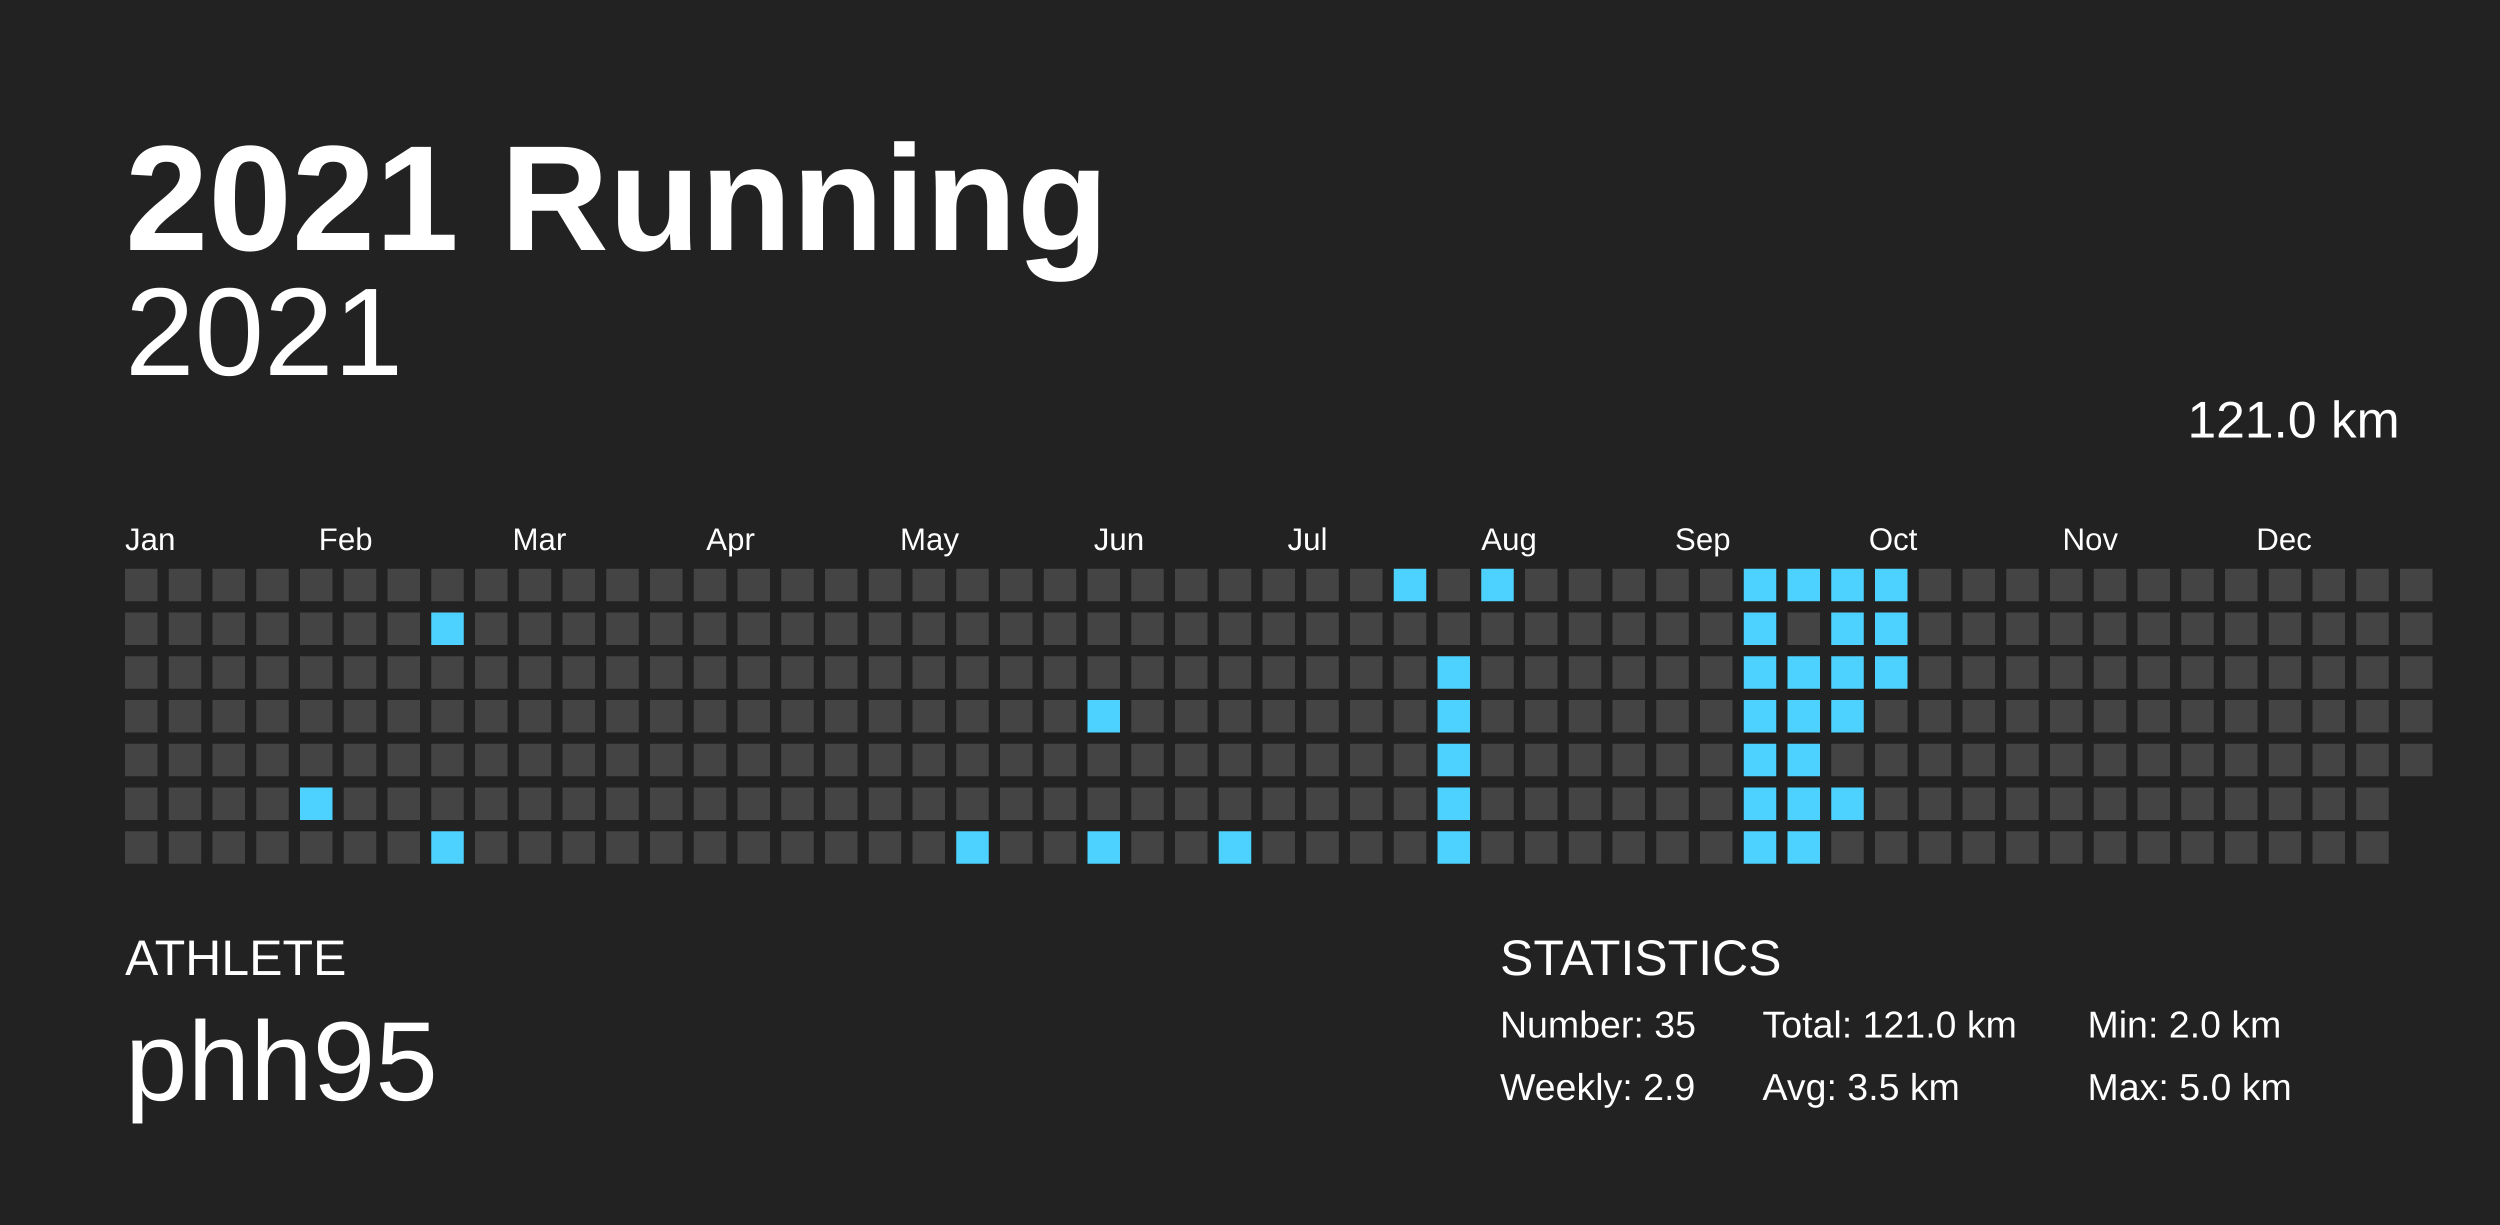
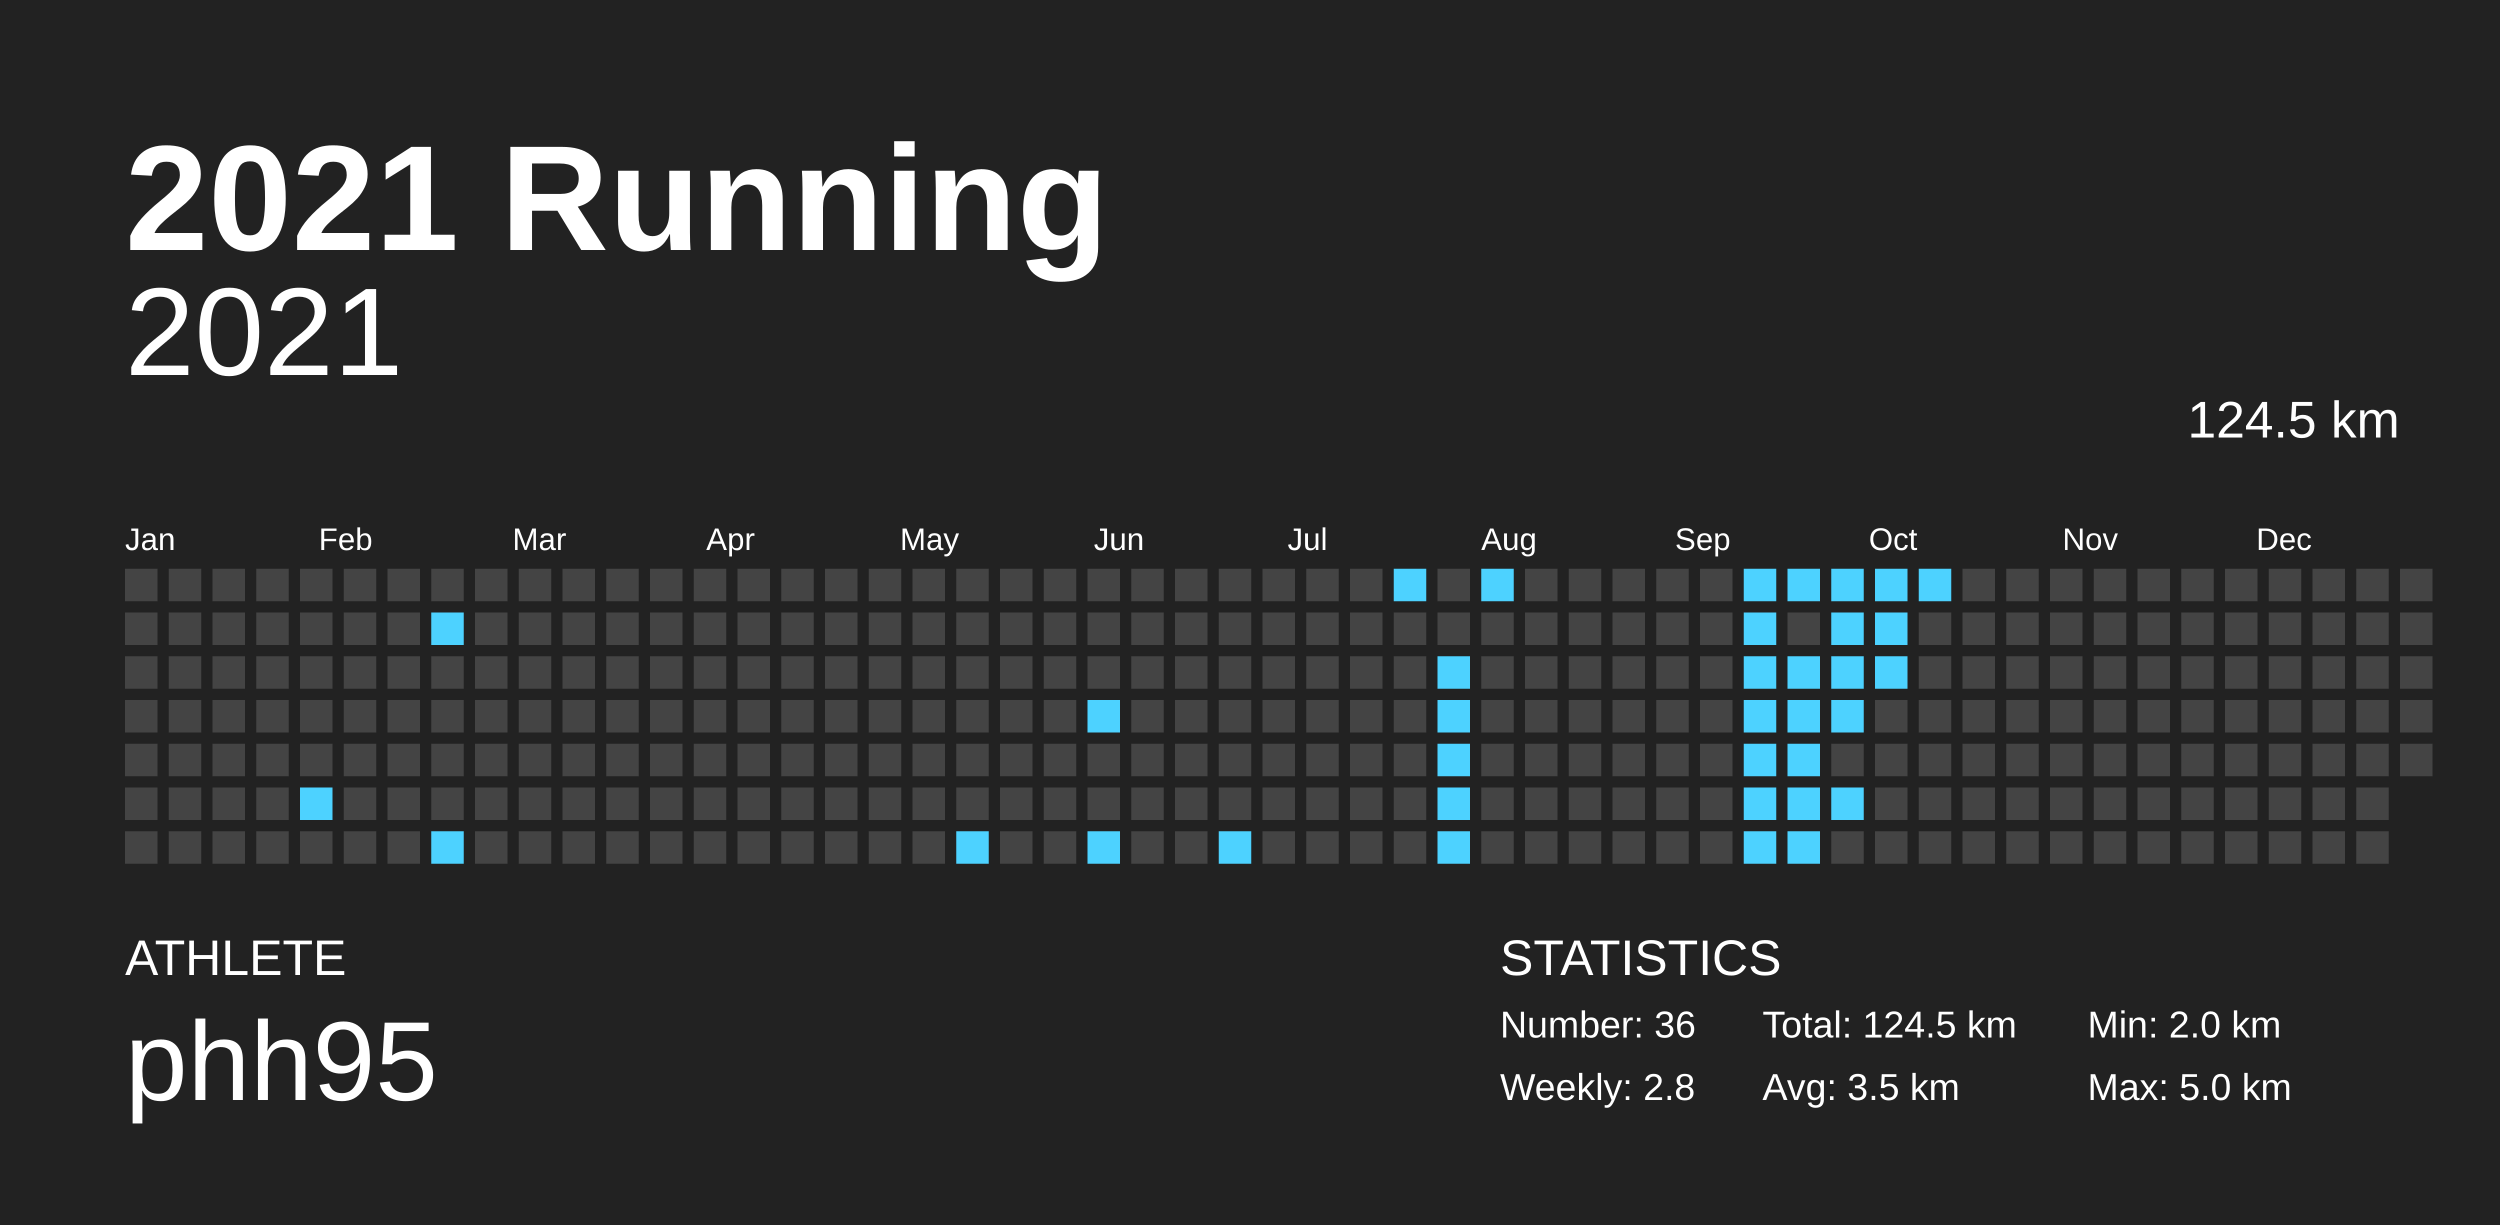
<svg xmlns="http://www.w3.org/2000/svg" baseProfile="full" height="98mm" version="1.1" viewBox="0,0,200,98" width="200mm">
  <defs />
  <rect fill="#222222" height="98" width="200" x="0" y="0" />
  <text fill="#FFFFFF" style="font-size:12px; font-family:Arial; font-weight:bold;" x="10" y="20">2021 Running</text>
  <text fill="#FFFFFF" style="font-size:4px; font-family:Arial" x="10" y="78">ATHLETE</text>
  <text fill="#FFFFFF" style="font-size:9px; font-family:Arial" x="10" y="88">phh95</text>
  <text fill="#FFFFFF" style="font-size:4px; font-family:Arial" x="120" y="78">STATISTICS</text>
-   <text fill="#FFFFFF" style="font-size:3px; font-family:Arial" x="120" y="83">Number: 35</text>
-   <text fill="#FFFFFF" style="font-size:3px; font-family:Arial" x="120" y="88">Weekly: 2.9</text>
-   <text fill="#FFFFFF" style="font-size:3px; font-family:Arial" x="141" y="83">Total: 121.0 km</text>
+   <text fill="#FFFFFF" style="font-size:3px; font-family:Arial" x="120" y="83">Number: 36</text>
+   <text fill="#FFFFFF" style="font-size:3px; font-family:Arial" x="120" y="88">Weekly: 2.8</text>
+   <text fill="#FFFFFF" style="font-size:3px; font-family:Arial" x="141" y="83">Total: 124.5 km</text>
  <text fill="#FFFFFF" style="font-size:3px; font-family:Arial" x="141" y="88">Avg: 3.5 km</text>
  <text fill="#FFFFFF" style="font-size:3px; font-family:Arial" x="167" y="83">Min: 2.0 km</text>
  <text fill="#FFFFFF" style="font-size:3px; font-family:Arial" x="167" y="88">Max: 5.0 km</text>
  <text alignment-baseline="hanging" fill="#FFFFFF" style="font-size:10.0px; font-family:Arial;" x="10" y="30">2021</text>
-   <text alignment-baseline="hanging" fill="#FFFFFF" style="font-size:4.125px; font-family:Arial;" x="175" y="35">121.0 km</text>
+   <text alignment-baseline="hanging" fill="#FFFFFF" style="font-size:4.125px; font-family:Arial;" x="175" y="35">124.5 km</text>
  <text fill="#FFFFFF" style="font-size:2.5px; font-family:Arial" x="10.0" y="44">Jan</text>
  <text fill="#FFFFFF" style="font-size:2.5px; font-family:Arial" x="25.5" y="44">Feb</text>
  <text fill="#FFFFFF" style="font-size:2.5px; font-family:Arial" x="41.0" y="44">Mar</text>
  <text fill="#FFFFFF" style="font-size:2.5px; font-family:Arial" x="56.5" y="44">Apr</text>
  <text fill="#FFFFFF" style="font-size:2.5px; font-family:Arial" x="72.0" y="44">May</text>
  <text fill="#FFFFFF" style="font-size:2.5px; font-family:Arial" x="87.5" y="44">Jun</text>
  <text fill="#FFFFFF" style="font-size:2.5px; font-family:Arial" x="103.0" y="44">Jul</text>
  <text fill="#FFFFFF" style="font-size:2.5px; font-family:Arial" x="118.5" y="44">Aug</text>
  <text fill="#FFFFFF" style="font-size:2.5px; font-family:Arial" x="134.0" y="44">Sep</text>
  <text fill="#FFFFFF" style="font-size:2.5px; font-family:Arial" x="149.5" y="44">Oct</text>
  <text fill="#FFFFFF" style="font-size:2.5px; font-family:Arial" x="165.0" y="44">Nov</text>
  <text fill="#FFFFFF" style="font-size:2.5px; font-family:Arial" x="180.5" y="44">Dec</text>
  <rect fill="#444444" height="2.6" width="2.6" x="10.0" y="45.5" />
  <rect fill="#444444" height="2.6" width="2.6" x="10.0" y="49.0" />
  <rect fill="#444444" height="2.6" width="2.6" x="10.0" y="52.5" />
  <rect fill="#444444" height="2.6" width="2.6" x="10.0" y="56.0" />
  <rect fill="#444444" height="2.6" width="2.6" x="10.0" y="59.5" />
  <rect fill="#444444" height="2.6" width="2.6" x="10.0" y="63.0" />
  <rect fill="#444444" height="2.6" width="2.6" x="10.0" y="66.5" />
  <rect fill="#444444" height="2.6" width="2.6" x="13.5" y="45.5" />
  <rect fill="#444444" height="2.6" width="2.6" x="13.5" y="49.0" />
  <rect fill="#444444" height="2.6" width="2.6" x="13.5" y="52.5" />
  <rect fill="#444444" height="2.6" width="2.6" x="13.5" y="56.0" />
  <rect fill="#444444" height="2.6" width="2.6" x="13.5" y="59.5" />
  <rect fill="#444444" height="2.6" width="2.6" x="13.5" y="63.0" />
  <rect fill="#444444" height="2.6" width="2.6" x="13.5" y="66.5" />
  <rect fill="#444444" height="2.6" width="2.6" x="17.0" y="45.5" />
  <rect fill="#444444" height="2.6" width="2.6" x="17.0" y="49.0" />
  <rect fill="#444444" height="2.6" width="2.6" x="17.0" y="52.5" />
  <rect fill="#444444" height="2.6" width="2.6" x="17.0" y="56.0" />
  <rect fill="#444444" height="2.6" width="2.6" x="17.0" y="59.5" />
  <rect fill="#444444" height="2.6" width="2.6" x="17.0" y="63.0" />
  <rect fill="#444444" height="2.6" width="2.6" x="17.0" y="66.5" />
  <rect fill="#444444" height="2.6" width="2.6" x="20.5" y="45.5" />
  <rect fill="#444444" height="2.6" width="2.6" x="20.5" y="49.0" />
  <rect fill="#444444" height="2.6" width="2.6" x="20.5" y="52.5" />
  <rect fill="#444444" height="2.6" width="2.6" x="20.5" y="56.0" />
  <rect fill="#444444" height="2.6" width="2.6" x="20.5" y="59.5" />
  <rect fill="#444444" height="2.6" width="2.6" x="20.5" y="63.0" />
  <rect fill="#444444" height="2.6" width="2.6" x="20.5" y="66.5" />
  <rect fill="#444444" height="2.6" width="2.6" x="24.0" y="45.5" />
  <rect fill="#444444" height="2.6" width="2.6" x="24.0" y="49.0" />
  <rect fill="#444444" height="2.6" width="2.6" x="24.0" y="52.5" />
  <rect fill="#444444" height="2.6" width="2.6" x="24.0" y="56.0" />
  <rect fill="#444444" height="2.6" width="2.6" x="24.0" y="59.5" />
  <rect fill="#4dd2ff" height="2.6" width="2.6" x="24.0" y="63.0" />
  <rect fill="#444444" height="2.6" width="2.6" x="24.0" y="66.5" />
  <rect fill="#444444" height="2.6" width="2.6" x="27.5" y="45.5" />
  <rect fill="#444444" height="2.6" width="2.6" x="27.5" y="49.0" />
  <rect fill="#444444" height="2.6" width="2.6" x="27.5" y="52.5" />
  <rect fill="#444444" height="2.6" width="2.6" x="27.5" y="56.0" />
  <rect fill="#444444" height="2.6" width="2.6" x="27.5" y="59.5" />
  <rect fill="#444444" height="2.6" width="2.6" x="27.5" y="63.0" />
  <rect fill="#444444" height="2.6" width="2.6" x="27.5" y="66.5" />
  <rect fill="#444444" height="2.6" width="2.6" x="31.0" y="45.5" />
  <rect fill="#444444" height="2.6" width="2.6" x="31.0" y="49.0" />
  <rect fill="#444444" height="2.6" width="2.6" x="31.0" y="52.5" />
  <rect fill="#444444" height="2.6" width="2.6" x="31.0" y="56.0" />
  <rect fill="#444444" height="2.6" width="2.6" x="31.0" y="59.5" />
  <rect fill="#444444" height="2.6" width="2.6" x="31.0" y="63.0" />
  <rect fill="#444444" height="2.6" width="2.6" x="31.0" y="66.5" />
  <rect fill="#444444" height="2.6" width="2.6" x="34.5" y="45.5" />
  <rect fill="#4dd2ff" height="2.6" width="2.6" x="34.5" y="49.0" />
  <rect fill="#444444" height="2.6" width="2.6" x="34.5" y="52.5" />
  <rect fill="#444444" height="2.6" width="2.6" x="34.5" y="56.0" />
  <rect fill="#444444" height="2.6" width="2.6" x="34.5" y="59.5" />
  <rect fill="#444444" height="2.6" width="2.6" x="34.5" y="63.0" />
  <rect fill="#4dd2ff" height="2.6" width="2.6" x="34.5" y="66.5" />
  <rect fill="#444444" height="2.6" width="2.6" x="38.0" y="45.5" />
  <rect fill="#444444" height="2.6" width="2.6" x="38.0" y="49.0" />
  <rect fill="#444444" height="2.6" width="2.6" x="38.0" y="52.5" />
  <rect fill="#444444" height="2.6" width="2.6" x="38.0" y="56.0" />
  <rect fill="#444444" height="2.6" width="2.6" x="38.0" y="59.5" />
  <rect fill="#444444" height="2.6" width="2.6" x="38.0" y="63.0" />
  <rect fill="#444444" height="2.6" width="2.6" x="38.0" y="66.5" />
  <rect fill="#444444" height="2.6" width="2.6" x="41.5" y="45.5" />
  <rect fill="#444444" height="2.6" width="2.6" x="41.5" y="49.0" />
  <rect fill="#444444" height="2.6" width="2.6" x="41.5" y="52.5" />
  <rect fill="#444444" height="2.6" width="2.6" x="41.5" y="56.0" />
  <rect fill="#444444" height="2.6" width="2.6" x="41.5" y="59.5" />
  <rect fill="#444444" height="2.6" width="2.6" x="41.5" y="63.0" />
  <rect fill="#444444" height="2.6" width="2.6" x="41.5" y="66.5" />
  <rect fill="#444444" height="2.6" width="2.6" x="45.0" y="45.5" />
  <rect fill="#444444" height="2.6" width="2.6" x="45.0" y="49.0" />
  <rect fill="#444444" height="2.6" width="2.6" x="45.0" y="52.5" />
  <rect fill="#444444" height="2.6" width="2.6" x="45.0" y="56.0" />
  <rect fill="#444444" height="2.6" width="2.6" x="45.0" y="59.5" />
  <rect fill="#444444" height="2.6" width="2.6" x="45.0" y="63.0" />
  <rect fill="#444444" height="2.6" width="2.6" x="45.0" y="66.5" />
  <rect fill="#444444" height="2.6" width="2.6" x="48.5" y="45.5" />
  <rect fill="#444444" height="2.6" width="2.6" x="48.5" y="49.0" />
  <rect fill="#444444" height="2.6" width="2.6" x="48.5" y="52.5" />
  <rect fill="#444444" height="2.6" width="2.6" x="48.5" y="56.0" />
  <rect fill="#444444" height="2.6" width="2.6" x="48.5" y="59.5" />
  <rect fill="#444444" height="2.6" width="2.6" x="48.5" y="63.0" />
  <rect fill="#444444" height="2.6" width="2.6" x="48.5" y="66.5" />
  <rect fill="#444444" height="2.6" width="2.6" x="52.0" y="45.5" />
  <rect fill="#444444" height="2.6" width="2.6" x="52.0" y="49.0" />
  <rect fill="#444444" height="2.6" width="2.6" x="52.0" y="52.5" />
  <rect fill="#444444" height="2.6" width="2.6" x="52.0" y="56.0" />
  <rect fill="#444444" height="2.6" width="2.6" x="52.0" y="59.5" />
  <rect fill="#444444" height="2.6" width="2.6" x="52.0" y="63.0" />
  <rect fill="#444444" height="2.6" width="2.6" x="52.0" y="66.5" />
  <rect fill="#444444" height="2.6" width="2.6" x="55.5" y="45.5" />
  <rect fill="#444444" height="2.6" width="2.6" x="55.5" y="49.0" />
  <rect fill="#444444" height="2.6" width="2.6" x="55.5" y="52.5" />
  <rect fill="#444444" height="2.6" width="2.6" x="55.5" y="56.0" />
  <rect fill="#444444" height="2.6" width="2.6" x="55.5" y="59.5" />
  <rect fill="#444444" height="2.6" width="2.6" x="55.5" y="63.0" />
  <rect fill="#444444" height="2.6" width="2.6" x="55.5" y="66.5" />
  <rect fill="#444444" height="2.6" width="2.6" x="59.0" y="45.5" />
  <rect fill="#444444" height="2.6" width="2.6" x="59.0" y="49.0" />
  <rect fill="#444444" height="2.6" width="2.6" x="59.0" y="52.5" />
  <rect fill="#444444" height="2.6" width="2.6" x="59.0" y="56.0" />
  <rect fill="#444444" height="2.6" width="2.6" x="59.0" y="59.5" />
  <rect fill="#444444" height="2.6" width="2.6" x="59.0" y="63.0" />
  <rect fill="#444444" height="2.6" width="2.6" x="59.0" y="66.5" />
  <rect fill="#444444" height="2.6" width="2.6" x="62.5" y="45.5" />
  <rect fill="#444444" height="2.6" width="2.6" x="62.5" y="49.0" />
  <rect fill="#444444" height="2.6" width="2.6" x="62.5" y="52.5" />
  <rect fill="#444444" height="2.6" width="2.6" x="62.5" y="56.0" />
  <rect fill="#444444" height="2.6" width="2.6" x="62.5" y="59.5" />
  <rect fill="#444444" height="2.6" width="2.6" x="62.5" y="63.0" />
  <rect fill="#444444" height="2.6" width="2.6" x="62.5" y="66.5" />
  <rect fill="#444444" height="2.6" width="2.6" x="66.0" y="45.5" />
  <rect fill="#444444" height="2.6" width="2.6" x="66.0" y="49.0" />
  <rect fill="#444444" height="2.6" width="2.6" x="66.0" y="52.5" />
  <rect fill="#444444" height="2.6" width="2.6" x="66.0" y="56.0" />
  <rect fill="#444444" height="2.6" width="2.6" x="66.0" y="59.5" />
  <rect fill="#444444" height="2.6" width="2.6" x="66.0" y="63.0" />
  <rect fill="#444444" height="2.6" width="2.6" x="66.0" y="66.5" />
  <rect fill="#444444" height="2.6" width="2.6" x="69.5" y="45.5" />
  <rect fill="#444444" height="2.6" width="2.6" x="69.5" y="49.0" />
  <rect fill="#444444" height="2.6" width="2.6" x="69.5" y="52.5" />
  <rect fill="#444444" height="2.6" width="2.6" x="69.5" y="56.0" />
  <rect fill="#444444" height="2.6" width="2.6" x="69.5" y="59.5" />
  <rect fill="#444444" height="2.6" width="2.6" x="69.5" y="63.0" />
  <rect fill="#444444" height="2.6" width="2.6" x="69.5" y="66.5" />
  <rect fill="#444444" height="2.6" width="2.6" x="73.0" y="45.5" />
  <rect fill="#444444" height="2.6" width="2.6" x="73.0" y="49.0" />
  <rect fill="#444444" height="2.6" width="2.6" x="73.0" y="52.5" />
  <rect fill="#444444" height="2.6" width="2.6" x="73.0" y="56.0" />
  <rect fill="#444444" height="2.6" width="2.6" x="73.0" y="59.5" />
  <rect fill="#444444" height="2.6" width="2.6" x="73.0" y="63.0" />
  <rect fill="#444444" height="2.6" width="2.6" x="73.0" y="66.5" />
  <rect fill="#444444" height="2.6" width="2.6" x="76.5" y="45.5" />
  <rect fill="#444444" height="2.6" width="2.6" x="76.5" y="49.0" />
  <rect fill="#444444" height="2.6" width="2.6" x="76.5" y="52.5" />
  <rect fill="#444444" height="2.6" width="2.6" x="76.5" y="56.0" />
  <rect fill="#444444" height="2.6" width="2.6" x="76.5" y="59.5" />
  <rect fill="#444444" height="2.6" width="2.6" x="76.5" y="63.0" />
  <rect fill="#4dd2ff" height="2.6" width="2.6" x="76.5" y="66.5" />
  <rect fill="#444444" height="2.6" width="2.6" x="80.0" y="45.5" />
  <rect fill="#444444" height="2.6" width="2.6" x="80.0" y="49.0" />
  <rect fill="#444444" height="2.6" width="2.6" x="80.0" y="52.5" />
  <rect fill="#444444" height="2.6" width="2.6" x="80.0" y="56.0" />
  <rect fill="#444444" height="2.6" width="2.6" x="80.0" y="59.5" />
  <rect fill="#444444" height="2.6" width="2.6" x="80.0" y="63.0" />
  <rect fill="#444444" height="2.6" width="2.6" x="80.0" y="66.5" />
  <rect fill="#444444" height="2.6" width="2.6" x="83.5" y="45.5" />
  <rect fill="#444444" height="2.6" width="2.6" x="83.5" y="49.0" />
  <rect fill="#444444" height="2.6" width="2.6" x="83.5" y="52.5" />
  <rect fill="#444444" height="2.6" width="2.6" x="83.5" y="56.0" />
  <rect fill="#444444" height="2.6" width="2.6" x="83.5" y="59.5" />
  <rect fill="#444444" height="2.6" width="2.6" x="83.5" y="63.0" />
  <rect fill="#444444" height="2.6" width="2.6" x="83.5" y="66.5" />
  <rect fill="#444444" height="2.6" width="2.6" x="87.0" y="45.5" />
  <rect fill="#444444" height="2.6" width="2.6" x="87.0" y="49.0" />
  <rect fill="#444444" height="2.6" width="2.6" x="87.0" y="52.5" />
  <rect fill="#4dd2ff" height="2.6" width="2.6" x="87.0" y="56.0" />
  <rect fill="#444444" height="2.6" width="2.6" x="87.0" y="59.5" />
  <rect fill="#444444" height="2.6" width="2.6" x="87.0" y="63.0" />
  <rect fill="#4dd2ff" height="2.6" width="2.6" x="87.0" y="66.5" />
  <rect fill="#444444" height="2.6" width="2.6" x="90.5" y="45.5" />
  <rect fill="#444444" height="2.6" width="2.6" x="90.5" y="49.0" />
  <rect fill="#444444" height="2.6" width="2.6" x="90.5" y="52.5" />
  <rect fill="#444444" height="2.6" width="2.6" x="90.5" y="56.0" />
  <rect fill="#444444" height="2.6" width="2.6" x="90.5" y="59.5" />
  <rect fill="#444444" height="2.6" width="2.6" x="90.5" y="63.0" />
  <rect fill="#444444" height="2.6" width="2.6" x="90.5" y="66.5" />
  <rect fill="#444444" height="2.6" width="2.6" x="94.0" y="45.5" />
  <rect fill="#444444" height="2.6" width="2.6" x="94.0" y="49.0" />
  <rect fill="#444444" height="2.6" width="2.6" x="94.0" y="52.5" />
  <rect fill="#444444" height="2.6" width="2.6" x="94.0" y="56.0" />
  <rect fill="#444444" height="2.6" width="2.6" x="94.0" y="59.5" />
  <rect fill="#444444" height="2.6" width="2.6" x="94.0" y="63.0" />
  <rect fill="#444444" height="2.6" width="2.6" x="94.0" y="66.5" />
  <rect fill="#444444" height="2.6" width="2.6" x="97.5" y="45.5" />
  <rect fill="#444444" height="2.6" width="2.6" x="97.5" y="49.0" />
  <rect fill="#444444" height="2.6" width="2.6" x="97.5" y="52.5" />
  <rect fill="#444444" height="2.6" width="2.6" x="97.5" y="56.0" />
  <rect fill="#444444" height="2.6" width="2.6" x="97.5" y="59.5" />
  <rect fill="#444444" height="2.6" width="2.6" x="97.5" y="63.0" />
  <rect fill="#4dd2ff" height="2.6" width="2.6" x="97.5" y="66.5" />
  <rect fill="#444444" height="2.6" width="2.6" x="101.0" y="45.5" />
  <rect fill="#444444" height="2.6" width="2.6" x="101.0" y="49.0" />
  <rect fill="#444444" height="2.6" width="2.6" x="101.0" y="52.5" />
  <rect fill="#444444" height="2.6" width="2.6" x="101.0" y="56.0" />
  <rect fill="#444444" height="2.6" width="2.6" x="101.0" y="59.5" />
  <rect fill="#444444" height="2.6" width="2.6" x="101.0" y="63.0" />
  <rect fill="#444444" height="2.6" width="2.6" x="101.0" y="66.5" />
  <rect fill="#444444" height="2.6" width="2.6" x="104.5" y="45.5" />
  <rect fill="#444444" height="2.6" width="2.6" x="104.5" y="49.0" />
  <rect fill="#444444" height="2.6" width="2.6" x="104.5" y="52.5" />
  <rect fill="#444444" height="2.6" width="2.6" x="104.5" y="56.0" />
  <rect fill="#444444" height="2.6" width="2.6" x="104.5" y="59.5" />
  <rect fill="#444444" height="2.6" width="2.6" x="104.5" y="63.0" />
  <rect fill="#444444" height="2.6" width="2.6" x="104.5" y="66.5" />
  <rect fill="#444444" height="2.6" width="2.6" x="108.0" y="45.5" />
  <rect fill="#444444" height="2.6" width="2.6" x="108.0" y="49.0" />
  <rect fill="#444444" height="2.6" width="2.6" x="108.0" y="52.5" />
  <rect fill="#444444" height="2.6" width="2.6" x="108.0" y="56.0" />
  <rect fill="#444444" height="2.6" width="2.6" x="108.0" y="59.5" />
  <rect fill="#444444" height="2.6" width="2.6" x="108.0" y="63.0" />
  <rect fill="#444444" height="2.6" width="2.6" x="108.0" y="66.5" />
  <rect fill="#4dd2ff" height="2.6" width="2.6" x="111.5" y="45.5" />
  <rect fill="#444444" height="2.6" width="2.6" x="111.5" y="49.0" />
  <rect fill="#444444" height="2.6" width="2.6" x="111.5" y="52.5" />
  <rect fill="#444444" height="2.6" width="2.6" x="111.5" y="56.0" />
  <rect fill="#444444" height="2.6" width="2.6" x="111.5" y="59.5" />
  <rect fill="#444444" height="2.6" width="2.6" x="111.5" y="63.0" />
  <rect fill="#444444" height="2.6" width="2.6" x="111.5" y="66.5" />
  <rect fill="#444444" height="2.6" width="2.6" x="115.0" y="45.5" />
  <rect fill="#444444" height="2.6" width="2.6" x="115.0" y="49.0" />
  <rect fill="#4dd2ff" height="2.6" width="2.6" x="115.0" y="52.5" />
  <rect fill="#4dd2ff" height="2.6" width="2.6" x="115.0" y="56.0" />
  <rect fill="#4dd2ff" height="2.6" width="2.6" x="115.0" y="59.5" />
  <rect fill="#4dd2ff" height="2.6" width="2.6" x="115.0" y="63.0" />
  <rect fill="#4dd2ff" height="2.6" width="2.6" x="115.0" y="66.5" />
  <rect fill="#4dd2ff" height="2.6" width="2.6" x="118.5" y="45.5" />
  <rect fill="#444444" height="2.6" width="2.6" x="118.5" y="49.0" />
  <rect fill="#444444" height="2.6" width="2.6" x="118.5" y="52.5" />
  <rect fill="#444444" height="2.6" width="2.6" x="118.5" y="56.0" />
  <rect fill="#444444" height="2.6" width="2.6" x="118.5" y="59.5" />
  <rect fill="#444444" height="2.6" width="2.6" x="118.5" y="63.0" />
  <rect fill="#444444" height="2.6" width="2.6" x="118.5" y="66.5" />
  <rect fill="#444444" height="2.6" width="2.6" x="122.0" y="45.5" />
  <rect fill="#444444" height="2.6" width="2.6" x="122.0" y="49.0" />
  <rect fill="#444444" height="2.6" width="2.6" x="122.0" y="52.5" />
  <rect fill="#444444" height="2.6" width="2.6" x="122.0" y="56.0" />
  <rect fill="#444444" height="2.6" width="2.6" x="122.0" y="59.5" />
  <rect fill="#444444" height="2.6" width="2.6" x="122.0" y="63.0" />
  <rect fill="#444444" height="2.6" width="2.6" x="122.0" y="66.5" />
  <rect fill="#444444" height="2.6" width="2.6" x="125.5" y="45.5" />
  <rect fill="#444444" height="2.6" width="2.6" x="125.5" y="49.0" />
  <rect fill="#444444" height="2.6" width="2.6" x="125.5" y="52.5" />
  <rect fill="#444444" height="2.6" width="2.6" x="125.5" y="56.0" />
  <rect fill="#444444" height="2.6" width="2.6" x="125.5" y="59.5" />
  <rect fill="#444444" height="2.6" width="2.6" x="125.5" y="63.0" />
  <rect fill="#444444" height="2.6" width="2.6" x="125.5" y="66.5" />
  <rect fill="#444444" height="2.6" width="2.6" x="129.0" y="45.5" />
  <rect fill="#444444" height="2.6" width="2.6" x="129.0" y="49.0" />
  <rect fill="#444444" height="2.6" width="2.6" x="129.0" y="52.5" />
  <rect fill="#444444" height="2.6" width="2.6" x="129.0" y="56.0" />
  <rect fill="#444444" height="2.6" width="2.6" x="129.0" y="59.5" />
  <rect fill="#444444" height="2.6" width="2.6" x="129.0" y="63.0" />
  <rect fill="#444444" height="2.6" width="2.6" x="129.0" y="66.5" />
  <rect fill="#444444" height="2.6" width="2.6" x="132.5" y="45.5" />
  <rect fill="#444444" height="2.6" width="2.6" x="132.5" y="49.0" />
  <rect fill="#444444" height="2.6" width="2.6" x="132.5" y="52.5" />
  <rect fill="#444444" height="2.6" width="2.6" x="132.5" y="56.0" />
  <rect fill="#444444" height="2.6" width="2.6" x="132.5" y="59.5" />
  <rect fill="#444444" height="2.6" width="2.6" x="132.5" y="63.0" />
  <rect fill="#444444" height="2.6" width="2.6" x="132.5" y="66.5" />
  <rect fill="#444444" height="2.6" width="2.6" x="136.0" y="45.5" />
  <rect fill="#444444" height="2.6" width="2.6" x="136.0" y="49.0" />
  <rect fill="#444444" height="2.6" width="2.6" x="136.0" y="52.5" />
  <rect fill="#444444" height="2.6" width="2.6" x="136.0" y="56.0" />
  <rect fill="#444444" height="2.6" width="2.6" x="136.0" y="59.5" />
  <rect fill="#444444" height="2.6" width="2.6" x="136.0" y="63.0" />
  <rect fill="#444444" height="2.6" width="2.6" x="136.0" y="66.5" />
  <rect fill="#4dd2ff" height="2.6" width="2.6" x="139.5" y="45.5" />
  <rect fill="#4dd2ff" height="2.6" width="2.6" x="139.5" y="49.0" />
  <rect fill="#4dd2ff" height="2.6" width="2.6" x="139.5" y="52.5" />
  <rect fill="#4dd2ff" height="2.6" width="2.6" x="139.5" y="56.0" />
  <rect fill="#4dd2ff" height="2.6" width="2.6" x="139.5" y="59.5" />
  <rect fill="#4dd2ff" height="2.6" width="2.6" x="139.5" y="63.0" />
  <rect fill="#4dd2ff" height="2.6" width="2.6" x="139.5" y="66.5" />
  <rect fill="#4dd2ff" height="2.6" width="2.6" x="143.0" y="45.5" />
  <rect fill="#444444" height="2.6" width="2.6" x="143.0" y="49.0" />
  <rect fill="#4dd2ff" height="2.6" width="2.6" x="143.0" y="52.5" />
  <rect fill="#4dd2ff" height="2.6" width="2.6" x="143.0" y="56.0" />
  <rect fill="#4dd2ff" height="2.6" width="2.6" x="143.0" y="59.5" />
  <rect fill="#4dd2ff" height="2.6" width="2.6" x="143.0" y="63.0" />
  <rect fill="#4dd2ff" height="2.6" width="2.6" x="143.0" y="66.5" />
  <rect fill="#4dd2ff" height="2.6" width="2.6" x="146.5" y="45.5" />
  <rect fill="#4dd2ff" height="2.6" width="2.6" x="146.5" y="49.0" />
  <rect fill="#4dd2ff" height="2.6" width="2.6" x="146.5" y="52.5" />
  <rect fill="#4dd2ff" height="2.6" width="2.6" x="146.5" y="56.0" />
  <rect fill="#444444" height="2.6" width="2.6" x="146.5" y="59.5" />
  <rect fill="#4dd2ff" height="2.6" width="2.6" x="146.5" y="63.0" />
  <rect fill="#444444" height="2.6" width="2.6" x="146.5" y="66.5" />
  <rect fill="#4dd2ff" height="2.6" width="2.6" x="150.0" y="45.5" />
  <rect fill="#4dd2ff" height="2.6" width="2.6" x="150.0" y="49.0" />
  <rect fill="#4dd2ff" height="2.6" width="2.6" x="150.0" y="52.5" />
  <rect fill="#444444" height="2.6" width="2.6" x="150.0" y="56.0" />
  <rect fill="#444444" height="2.6" width="2.6" x="150.0" y="59.5" />
  <rect fill="#444444" height="2.6" width="2.6" x="150.0" y="63.0" />
  <rect fill="#444444" height="2.6" width="2.6" x="150.0" y="66.5" />
-   <rect fill="#444444" height="2.6" width="2.6" x="153.5" y="45.5" />
+   <rect fill="#4dd2ff" height="2.6" width="2.6" x="153.5" y="45.5" />
  <rect fill="#444444" height="2.6" width="2.6" x="153.5" y="49.0" />
  <rect fill="#444444" height="2.6" width="2.6" x="153.5" y="52.5" />
  <rect fill="#444444" height="2.6" width="2.6" x="153.5" y="56.0" />
  <rect fill="#444444" height="2.6" width="2.6" x="153.5" y="59.5" />
  <rect fill="#444444" height="2.6" width="2.6" x="153.5" y="63.0" />
  <rect fill="#444444" height="2.6" width="2.6" x="153.5" y="66.5" />
  <rect fill="#444444" height="2.6" width="2.6" x="157.0" y="45.5" />
  <rect fill="#444444" height="2.6" width="2.6" x="157.0" y="49.0" />
  <rect fill="#444444" height="2.6" width="2.6" x="157.0" y="52.5" />
  <rect fill="#444444" height="2.6" width="2.6" x="157.0" y="56.0" />
  <rect fill="#444444" height="2.6" width="2.6" x="157.0" y="59.5" />
  <rect fill="#444444" height="2.6" width="2.6" x="157.0" y="63.0" />
  <rect fill="#444444" height="2.6" width="2.6" x="157.0" y="66.5" />
  <rect fill="#444444" height="2.6" width="2.6" x="160.5" y="45.5" />
  <rect fill="#444444" height="2.6" width="2.6" x="160.5" y="49.0" />
  <rect fill="#444444" height="2.6" width="2.6" x="160.5" y="52.5" />
  <rect fill="#444444" height="2.6" width="2.6" x="160.5" y="56.0" />
  <rect fill="#444444" height="2.6" width="2.6" x="160.5" y="59.5" />
  <rect fill="#444444" height="2.6" width="2.6" x="160.5" y="63.0" />
  <rect fill="#444444" height="2.6" width="2.6" x="160.5" y="66.5" />
  <rect fill="#444444" height="2.6" width="2.6" x="164.0" y="45.5" />
  <rect fill="#444444" height="2.6" width="2.6" x="164.0" y="49.0" />
  <rect fill="#444444" height="2.6" width="2.6" x="164.0" y="52.5" />
  <rect fill="#444444" height="2.6" width="2.6" x="164.0" y="56.0" />
  <rect fill="#444444" height="2.6" width="2.6" x="164.0" y="59.5" />
  <rect fill="#444444" height="2.6" width="2.6" x="164.0" y="63.0" />
  <rect fill="#444444" height="2.6" width="2.6" x="164.0" y="66.5" />
  <rect fill="#444444" height="2.6" width="2.6" x="167.5" y="45.5" />
  <rect fill="#444444" height="2.6" width="2.6" x="167.5" y="49.0" />
  <rect fill="#444444" height="2.6" width="2.6" x="167.5" y="52.5" />
  <rect fill="#444444" height="2.6" width="2.6" x="167.5" y="56.0" />
  <rect fill="#444444" height="2.6" width="2.6" x="167.5" y="59.5" />
  <rect fill="#444444" height="2.6" width="2.6" x="167.5" y="63.0" />
  <rect fill="#444444" height="2.6" width="2.6" x="167.5" y="66.5" />
  <rect fill="#444444" height="2.6" width="2.6" x="171.0" y="45.5" />
  <rect fill="#444444" height="2.6" width="2.6" x="171.0" y="49.0" />
  <rect fill="#444444" height="2.6" width="2.6" x="171.0" y="52.5" />
  <rect fill="#444444" height="2.6" width="2.6" x="171.0" y="56.0" />
  <rect fill="#444444" height="2.6" width="2.6" x="171.0" y="59.5" />
  <rect fill="#444444" height="2.6" width="2.6" x="171.0" y="63.0" />
  <rect fill="#444444" height="2.6" width="2.6" x="171.0" y="66.5" />
  <rect fill="#444444" height="2.6" width="2.6" x="174.5" y="45.5" />
  <rect fill="#444444" height="2.6" width="2.6" x="174.5" y="49.0" />
  <rect fill="#444444" height="2.6" width="2.6" x="174.5" y="52.5" />
  <rect fill="#444444" height="2.6" width="2.6" x="174.5" y="56.0" />
  <rect fill="#444444" height="2.6" width="2.6" x="174.5" y="59.5" />
  <rect fill="#444444" height="2.6" width="2.6" x="174.5" y="63.0" />
  <rect fill="#444444" height="2.6" width="2.6" x="174.5" y="66.5" />
  <rect fill="#444444" height="2.6" width="2.6" x="178.0" y="45.5" />
  <rect fill="#444444" height="2.6" width="2.6" x="178.0" y="49.0" />
  <rect fill="#444444" height="2.6" width="2.6" x="178.0" y="52.5" />
  <rect fill="#444444" height="2.6" width="2.6" x="178.0" y="56.0" />
  <rect fill="#444444" height="2.6" width="2.6" x="178.0" y="59.5" />
  <rect fill="#444444" height="2.6" width="2.6" x="178.0" y="63.0" />
  <rect fill="#444444" height="2.6" width="2.6" x="178.0" y="66.5" />
  <rect fill="#444444" height="2.6" width="2.6" x="181.5" y="45.5" />
  <rect fill="#444444" height="2.6" width="2.6" x="181.5" y="49.0" />
  <rect fill="#444444" height="2.6" width="2.6" x="181.5" y="52.5" />
  <rect fill="#444444" height="2.6" width="2.6" x="181.5" y="56.0" />
  <rect fill="#444444" height="2.6" width="2.6" x="181.5" y="59.5" />
  <rect fill="#444444" height="2.6" width="2.6" x="181.5" y="63.0" />
  <rect fill="#444444" height="2.6" width="2.6" x="181.5" y="66.5" />
  <rect fill="#444444" height="2.6" width="2.6" x="185.0" y="45.5" />
  <rect fill="#444444" height="2.6" width="2.6" x="185.0" y="49.0" />
  <rect fill="#444444" height="2.6" width="2.6" x="185.0" y="52.5" />
  <rect fill="#444444" height="2.6" width="2.6" x="185.0" y="56.0" />
  <rect fill="#444444" height="2.6" width="2.6" x="185.0" y="59.5" />
  <rect fill="#444444" height="2.6" width="2.6" x="185.0" y="63.0" />
  <rect fill="#444444" height="2.6" width="2.6" x="185.0" y="66.5" />
  <rect fill="#444444" height="2.6" width="2.6" x="188.5" y="45.5" />
  <rect fill="#444444" height="2.6" width="2.6" x="188.5" y="49.0" />
  <rect fill="#444444" height="2.6" width="2.6" x="188.5" y="52.5" />
  <rect fill="#444444" height="2.6" width="2.6" x="188.5" y="56.0" />
  <rect fill="#444444" height="2.6" width="2.6" x="188.5" y="59.5" />
  <rect fill="#444444" height="2.6" width="2.6" x="188.5" y="63.0" />
  <rect fill="#444444" height="2.6" width="2.6" x="188.5" y="66.5" />
  <rect fill="#444444" height="2.6" width="2.6" x="192.0" y="45.5" />
  <rect fill="#444444" height="2.6" width="2.6" x="192.0" y="49.0" />
  <rect fill="#444444" height="2.6" width="2.6" x="192.0" y="52.5" />
  <rect fill="#444444" height="2.6" width="2.6" x="192.0" y="56.0" />
  <rect fill="#444444" height="2.6" width="2.6" x="192.0" y="59.5" />
</svg>
